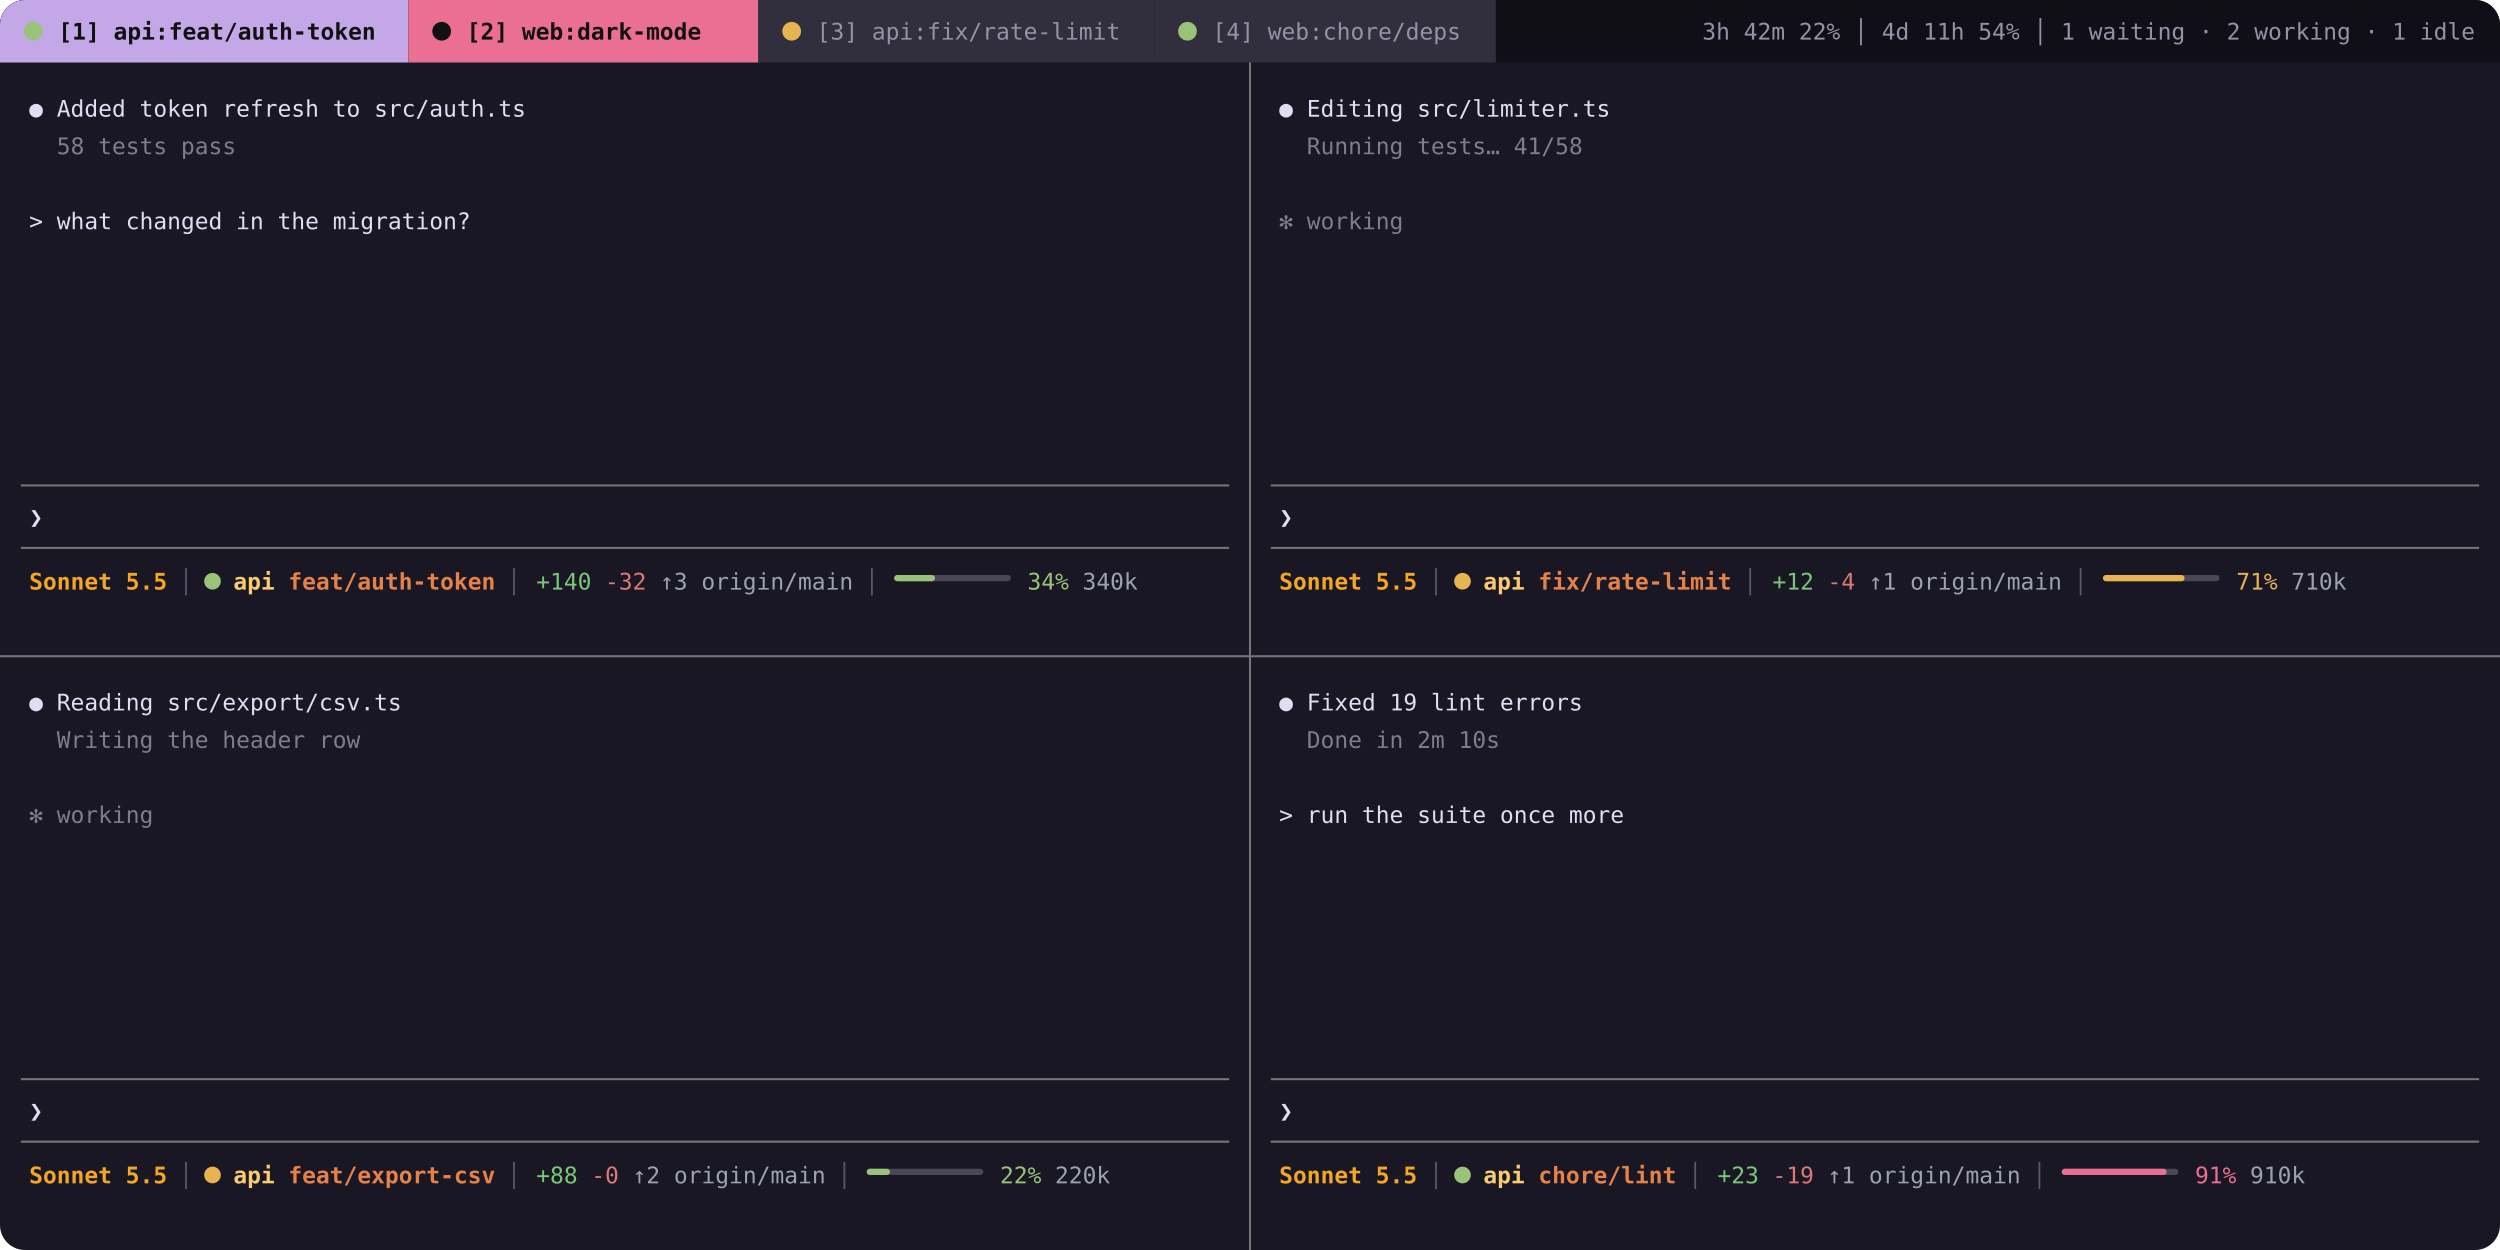
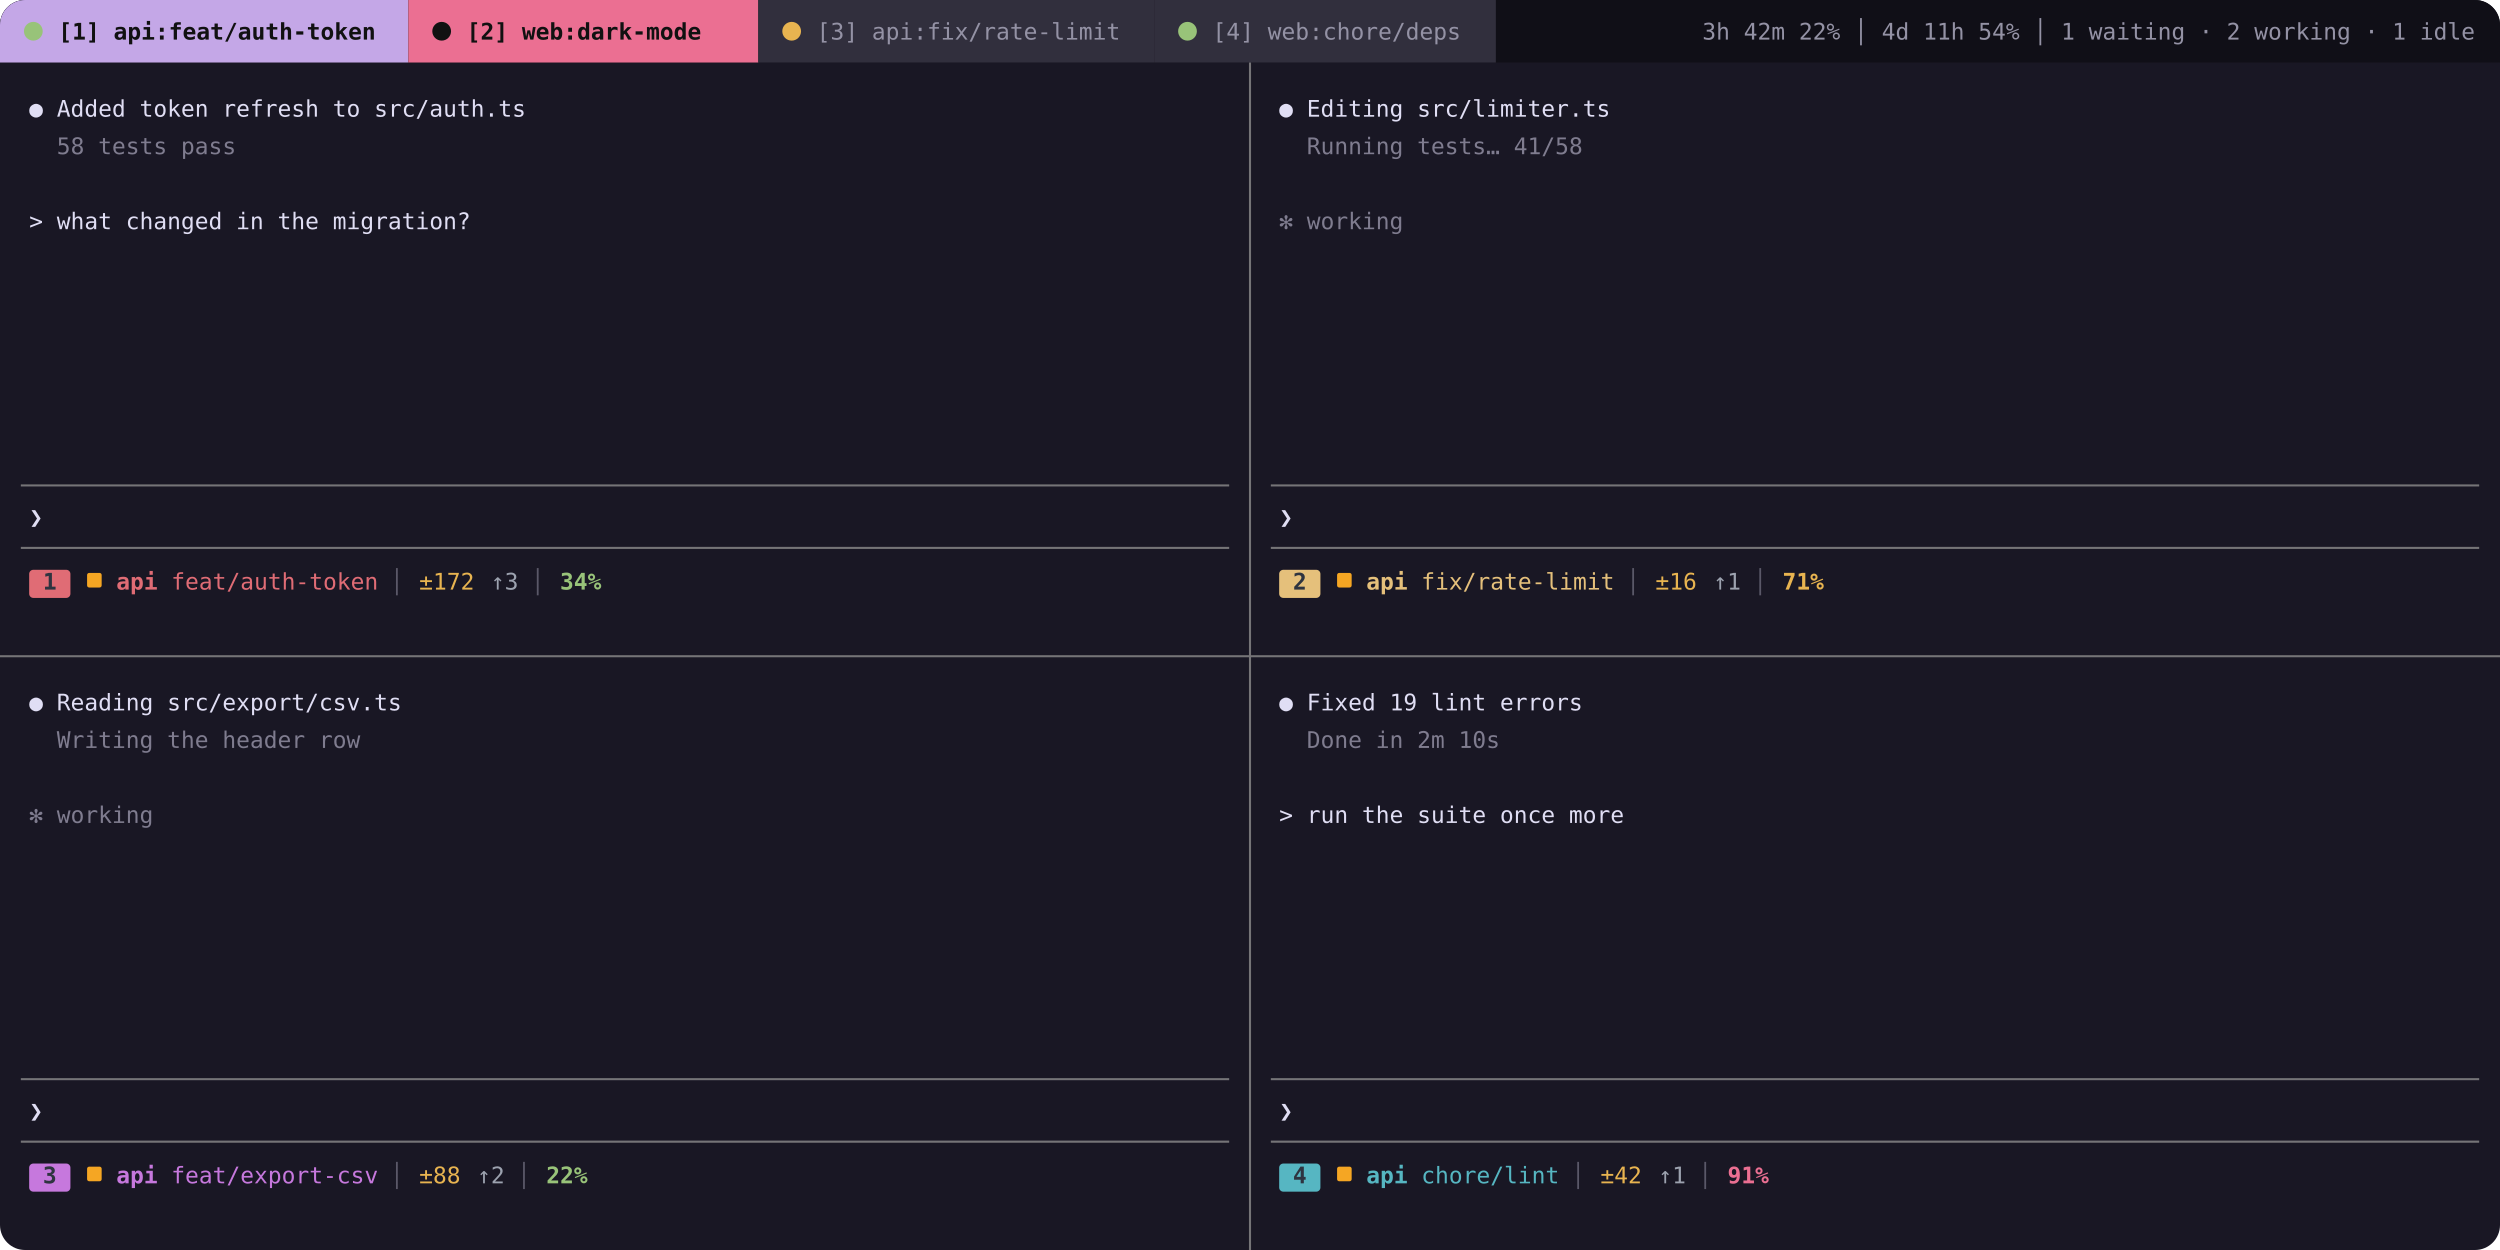
<svg xmlns="http://www.w3.org/2000/svg" viewBox="0 0 1200 600" font-family="Menlo, 'DejaVu Sans Mono', 'JetBrains Mono', monospace" role="img" aria-label="WezTerm window with four Claude Code panes, state dots in the tab bar, one tab highlighted rose because a session needs you, and a status line in every pane">
  <defs>
    <clipPath id="win">
      <rect width="1200" height="600" rx="12" />
    </clipPath>
  </defs>
  <g clip-path="url(#win)">
    <rect width="1200" height="600" fill="#191724" />
    <rect width="1200" height="30" fill="#100f17" />
    <rect x="0" y="0" width="196" height="30" fill="#c4a7e7" />
    <circle cx="16" cy="15" r="4.5" fill="#98c379" />
    <text x="28" y="19" fill="#111111" font-size="11" font-weight="bold" text-anchor="start" xml:space="preserve">[1] api:feat/auth-token</text>
    <rect x="196" y="0" width="168" height="30" fill="#eb6f92" />
    <circle cx="212" cy="15" r="4.5" fill="#111111" />
    <text x="224" y="19" fill="#111111" font-size="11" font-weight="bold" text-anchor="start" xml:space="preserve">[2] web:dark-mode</text>
    <rect x="364" y="0" width="190" height="30" fill="#312f3d" />
    <circle cx="380" cy="15" r="4.5" fill="#e8b450" />
    <text x="392" y="19" fill="#9492a5" font-size="11" text-anchor="start" xml:space="preserve">[3] api:fix/rate-limit</text>
    <rect x="554" y="0" width="164" height="30" fill="#312f3d" />
    <circle cx="570" cy="15" r="4.5" fill="#98c379" />
    <text x="582" y="19" fill="#9492a5" font-size="11" text-anchor="start" xml:space="preserve">[4] web:chore/deps</text>
    <text x="1188" y="19" fill="#9492a5" font-size="11" text-anchor="end" xml:space="preserve">3h 42m 22% │ 4d 11h 54% │ 1 waiting · 2 working · 1 idle</text>
    <text x="14" y="56" fill="#e0def4" font-size="11" text-anchor="start" xml:space="preserve">● Added token refresh to src/auth.ts</text>
    <text x="14" y="74" fill="#7f7c8f" font-size="11" text-anchor="start" xml:space="preserve">  58 tests pass</text>
    <text x="14" y="92" fill="#e0def4" font-size="11" text-anchor="start" xml:space="preserve" />
    <text x="14" y="110" fill="#e0def4" font-size="11" text-anchor="start" xml:space="preserve">&gt; what changed in the migration?</text>
    <line x1="10" y1="233" x2="590" y2="233" stroke="#757477" />
    <text x="14" y="252" fill="#e0def4" font-size="11" text-anchor="start" xml:space="preserve">❯</text>
    <line x1="10" y1="263" x2="590" y2="263" stroke="#757477" />
-     <text x="14" y="283" fill="#f5a623" font-size="11" font-weight="bold" text-anchor="start" xml:space="preserve">Sonnet 5.5</text>
-     <text x="86.0" y="283" fill="#5a5868" font-size="11">│</text>
-     <circle cx="102.0" cy="279" r="4" fill="#98c379" />
-     <text x="112.0" y="283" fill="#facc6e" font-size="11" font-weight="bold" text-anchor="start" xml:space="preserve">api</text>
-     <text x="138.4" y="283" fill="#e68246" font-size="11" font-weight="bold" text-anchor="start" xml:space="preserve">feat/auth-token</text>
-     <text x="243.4" y="283" fill="#5a5868" font-size="11">│</text>
-     <text x="257.4" y="283" fill="#78c878" font-size="11" text-anchor="start" xml:space="preserve">+140</text>
-     <text x="290.4" y="283" fill="#dc7878" font-size="11" text-anchor="start" xml:space="preserve">-32</text>
-     <text x="316.8" y="283" fill="#9ca2af" font-size="11" text-anchor="start" xml:space="preserve">↑3 origin/main</text>
-     <text x="415.2" y="283" fill="#5a5868" font-size="11">│</text>
-     <rect x="429.2" y="276" width="56" height="3" rx="1.5" fill="#4a4858" />
-     <rect x="429.2" y="276" width="19.6" height="3" rx="1.5" fill="#98c379" />
-     <text x="493.2" y="283" fill="#98c379" font-size="11" text-anchor="start" xml:space="preserve">34%</text>
-     <text x="519.6" y="283" fill="#9ca2af" font-size="11" text-anchor="start" xml:space="preserve">340k</text>
+     <g transform="translate(14.0,283.0) scale(1)">
+       <rect x="0" y="-9.5" width="19.8" height="13.5" rx="2" fill="#e06c75" />
+       <text x="9.9" y="0" fill="#2e3440" font-size="11" font-weight="bold" text-anchor="middle" xml:space="preserve">1</text>
+       <rect x="27.8" y="-8" width="7" height="7" rx="1" fill="#f5a623" />
+       <text x="41.8" y="0" fill="#e06c75" font-size="11" font-weight="bold" text-anchor="start" xml:space="preserve">api</text>
+       <text x="68.2" y="0" fill="#e06c75" font-size="11" text-anchor="start" xml:space="preserve">feat/auth-token</text>
+       <text x="173.2" y="0" fill="#5a5868" font-size="11" text-anchor="start" xml:space="preserve">│</text>
+       <text x="187.2" y="0" fill="#e8b450" font-size="11" text-anchor="start" xml:space="preserve">±172</text>
+       <text x="221.6" y="0" fill="#9ca2af" font-size="11" text-anchor="start" xml:space="preserve">↑3</text>
+       <text x="240.8" y="0" fill="#5a5868" font-size="11" text-anchor="start" xml:space="preserve">│</text>
+       <text x="254.8" y="0" fill="#98c379" font-size="11" font-weight="bold" text-anchor="start" xml:space="preserve">34%</text>
+     </g>
    <text x="614" y="56" fill="#e0def4" font-size="11" text-anchor="start" xml:space="preserve">● Editing src/limiter.ts</text>
    <text x="614" y="74" fill="#7f7c8f" font-size="11" text-anchor="start" xml:space="preserve">  Running tests… 41/58</text>
    <text x="614" y="92" fill="#e0def4" font-size="11" text-anchor="start" xml:space="preserve" />
    <text x="614" y="110" fill="#7f7c8f" font-size="11" text-anchor="start" xml:space="preserve">✻ working</text>
    <line x1="610" y1="233" x2="1190" y2="233" stroke="#757477" />
    <text x="614" y="252" fill="#e0def4" font-size="11" text-anchor="start" xml:space="preserve">❯</text>
    <line x1="610" y1="263" x2="1190" y2="263" stroke="#757477" />
-     <text x="614" y="283" fill="#f5a623" font-size="11" font-weight="bold" text-anchor="start" xml:space="preserve">Sonnet 5.5</text>
-     <text x="686.0" y="283" fill="#5a5868" font-size="11">│</text>
-     <circle cx="702.0" cy="279" r="4" fill="#e8b450" />
-     <text x="712.0" y="283" fill="#facc6e" font-size="11" font-weight="bold" text-anchor="start" xml:space="preserve">api</text>
-     <text x="738.4" y="283" fill="#e68246" font-size="11" font-weight="bold" text-anchor="start" xml:space="preserve">fix/rate-limit</text>
-     <text x="836.8" y="283" fill="#5a5868" font-size="11">│</text>
-     <text x="850.8" y="283" fill="#78c878" font-size="11" text-anchor="start" xml:space="preserve">+12</text>
-     <text x="877.2" y="283" fill="#dc7878" font-size="11" text-anchor="start" xml:space="preserve">-4</text>
-     <text x="897" y="283" fill="#9ca2af" font-size="11" text-anchor="start" xml:space="preserve">↑1 origin/main</text>
-     <text x="995.4" y="283" fill="#5a5868" font-size="11">│</text>
-     <rect x="1009.4" y="276" width="56" height="3" rx="1.5" fill="#4a4858" />
-     <rect x="1009.4" y="276" width="39.2" height="3" rx="1.5" fill="#e8b450" />
-     <text x="1073.4" y="283" fill="#e8b450" font-size="11" text-anchor="start" xml:space="preserve">71%</text>
-     <text x="1099.8" y="283" fill="#9ca2af" font-size="11" text-anchor="start" xml:space="preserve">710k</text>
+     <g transform="translate(614.0,283.0) scale(1)">
+       <rect x="0" y="-9.5" width="19.8" height="13.5" rx="2" fill="#e5c07b" />
+       <text x="9.9" y="0" fill="#2e3440" font-size="11" font-weight="bold" text-anchor="middle" xml:space="preserve">2</text>
+       <rect x="27.8" y="-8" width="7" height="7" rx="1" fill="#f5a623" />
+       <text x="41.8" y="0" fill="#e5c07b" font-size="11" font-weight="bold" text-anchor="start" xml:space="preserve">api</text>
+       <text x="68.2" y="0" fill="#e5c07b" font-size="11" text-anchor="start" xml:space="preserve">fix/rate-limit</text>
+       <text x="166.6" y="0" fill="#5a5868" font-size="11" text-anchor="start" xml:space="preserve">│</text>
+       <text x="180.6" y="0" fill="#e8b450" font-size="11" text-anchor="start" xml:space="preserve">±16</text>
+       <text x="208.4" y="0" fill="#9ca2af" font-size="11" text-anchor="start" xml:space="preserve">↑1</text>
+       <text x="227.6" y="0" fill="#5a5868" font-size="11" text-anchor="start" xml:space="preserve">│</text>
+       <text x="241.6" y="0" fill="#e8b450" font-size="11" font-weight="bold" text-anchor="start" xml:space="preserve">71%</text>
+     </g>
    <text x="14" y="341" fill="#e0def4" font-size="11" text-anchor="start" xml:space="preserve">● Reading src/export/csv.ts</text>
    <text x="14" y="359" fill="#7f7c8f" font-size="11" text-anchor="start" xml:space="preserve">  Writing the header row</text>
    <text x="14" y="377" fill="#e0def4" font-size="11" text-anchor="start" xml:space="preserve" />
    <text x="14" y="395" fill="#7f7c8f" font-size="11" text-anchor="start" xml:space="preserve">✻ working</text>
    <line x1="10" y1="518" x2="590" y2="518" stroke="#757477" />
    <text x="14" y="537" fill="#e0def4" font-size="11" text-anchor="start" xml:space="preserve">❯</text>
    <line x1="10" y1="548" x2="590" y2="548" stroke="#757477" />
-     <text x="14" y="568" fill="#f5a623" font-size="11" font-weight="bold" text-anchor="start" xml:space="preserve">Sonnet 5.5</text>
-     <text x="86.0" y="568" fill="#5a5868" font-size="11">│</text>
-     <circle cx="102.0" cy="564" r="4" fill="#e8b450" />
-     <text x="112.0" y="568" fill="#facc6e" font-size="11" font-weight="bold" text-anchor="start" xml:space="preserve">api</text>
-     <text x="138.4" y="568" fill="#e68246" font-size="11" font-weight="bold" text-anchor="start" xml:space="preserve">feat/export-csv</text>
-     <text x="243.4" y="568" fill="#5a5868" font-size="11">│</text>
-     <text x="257.4" y="568" fill="#78c878" font-size="11" text-anchor="start" xml:space="preserve">+88</text>
-     <text x="283.8" y="568" fill="#dc7878" font-size="11" text-anchor="start" xml:space="preserve">-0</text>
-     <text x="303.6" y="568" fill="#9ca2af" font-size="11" text-anchor="start" xml:space="preserve">↑2 origin/main</text>
-     <text x="402" y="568" fill="#5a5868" font-size="11">│</text>
-     <rect x="416" y="561" width="56" height="3" rx="1.5" fill="#4a4858" />
-     <rect x="416" y="561" width="11.2" height="3" rx="1.5" fill="#98c379" />
-     <text x="480" y="568" fill="#98c379" font-size="11" text-anchor="start" xml:space="preserve">22%</text>
-     <text x="506.4" y="568" fill="#9ca2af" font-size="11" text-anchor="start" xml:space="preserve">220k</text>
+     <g transform="translate(14.0,568.0) scale(1)">
+       <rect x="0" y="-9.5" width="19.8" height="13.5" rx="2" fill="#c678dd" />
+       <text x="9.9" y="0" fill="#2e3440" font-size="11" font-weight="bold" text-anchor="middle" xml:space="preserve">3</text>
+       <rect x="27.8" y="-8" width="7" height="7" rx="1" fill="#f5a623" />
+       <text x="41.8" y="0" fill="#c678dd" font-size="11" font-weight="bold" text-anchor="start" xml:space="preserve">api</text>
+       <text x="68.2" y="0" fill="#c678dd" font-size="11" text-anchor="start" xml:space="preserve">feat/export-csv</text>
+       <text x="173.2" y="0" fill="#5a5868" font-size="11" text-anchor="start" xml:space="preserve">│</text>
+       <text x="187.2" y="0" fill="#e8b450" font-size="11" text-anchor="start" xml:space="preserve">±88</text>
+       <text x="215.0" y="0" fill="#9ca2af" font-size="11" text-anchor="start" xml:space="preserve">↑2</text>
+       <text x="234.2" y="0" fill="#5a5868" font-size="11" text-anchor="start" xml:space="preserve">│</text>
+       <text x="248.2" y="0" fill="#98c379" font-size="11" font-weight="bold" text-anchor="start" xml:space="preserve">22%</text>
+     </g>
    <text x="614" y="341" fill="#e0def4" font-size="11" text-anchor="start" xml:space="preserve">● Fixed 19 lint errors</text>
    <text x="614" y="359" fill="#7f7c8f" font-size="11" text-anchor="start" xml:space="preserve">  Done in 2m 10s</text>
    <text x="614" y="377" fill="#e0def4" font-size="11" text-anchor="start" xml:space="preserve" />
    <text x="614" y="395" fill="#e0def4" font-size="11" text-anchor="start" xml:space="preserve">&gt; run the suite once more</text>
    <line x1="610" y1="518" x2="1190" y2="518" stroke="#757477" />
    <text x="614" y="537" fill="#e0def4" font-size="11" text-anchor="start" xml:space="preserve">❯</text>
    <line x1="610" y1="548" x2="1190" y2="548" stroke="#757477" />
-     <text x="614" y="568" fill="#f5a623" font-size="11" font-weight="bold" text-anchor="start" xml:space="preserve">Sonnet 5.5</text>
-     <text x="686.0" y="568" fill="#5a5868" font-size="11">│</text>
-     <circle cx="702.0" cy="564" r="4" fill="#98c379" />
-     <text x="712.0" y="568" fill="#facc6e" font-size="11" font-weight="bold" text-anchor="start" xml:space="preserve">api</text>
-     <text x="738.4" y="568" fill="#e68246" font-size="11" font-weight="bold" text-anchor="start" xml:space="preserve">chore/lint</text>
-     <text x="810.4" y="568" fill="#5a5868" font-size="11">│</text>
-     <text x="824.4" y="568" fill="#78c878" font-size="11" text-anchor="start" xml:space="preserve">+23</text>
-     <text x="850.8" y="568" fill="#dc7878" font-size="11" text-anchor="start" xml:space="preserve">-19</text>
-     <text x="877.2" y="568" fill="#9ca2af" font-size="11" text-anchor="start" xml:space="preserve">↑1 origin/main</text>
-     <text x="975.6" y="568" fill="#5a5868" font-size="11">│</text>
-     <rect x="989.6" y="561" width="56" height="3" rx="1.5" fill="#4a4858" />
-     <rect x="989.6" y="561" width="50.4" height="3" rx="1.5" fill="#eb6f92" />
-     <text x="1053.6" y="568" fill="#eb6f92" font-size="11" text-anchor="start" xml:space="preserve">91%</text>
-     <text x="1080.0" y="568" fill="#9ca2af" font-size="11" text-anchor="start" xml:space="preserve">910k</text>
+     <g transform="translate(614.0,568.0) scale(1)">
+       <rect x="0" y="-9.5" width="19.8" height="13.5" rx="2" fill="#56b6c2" />
+       <text x="9.9" y="0" fill="#2e3440" font-size="11" font-weight="bold" text-anchor="middle" xml:space="preserve">4</text>
+       <rect x="27.8" y="-8" width="7" height="7" rx="1" fill="#f5a623" />
+       <text x="41.8" y="0" fill="#56b6c2" font-size="11" font-weight="bold" text-anchor="start" xml:space="preserve">api</text>
+       <text x="68.2" y="0" fill="#56b6c2" font-size="11" text-anchor="start" xml:space="preserve">chore/lint</text>
+       <text x="140.2" y="0" fill="#5a5868" font-size="11" text-anchor="start" xml:space="preserve">│</text>
+       <text x="154.2" y="0" fill="#e8b450" font-size="11" text-anchor="start" xml:space="preserve">±42</text>
+       <text x="182.0" y="0" fill="#9ca2af" font-size="11" text-anchor="start" xml:space="preserve">↑1</text>
+       <text x="201.2" y="0" fill="#5a5868" font-size="11" text-anchor="start" xml:space="preserve">│</text>
+       <text x="215.2" y="0" fill="#eb6f92" font-size="11" font-weight="bold" text-anchor="start" xml:space="preserve">91%</text>
+     </g>
    <line x1="600" y1="30" x2="600" y2="600" stroke="#757477" />
    <line x1="0" y1="315" x2="1200" y2="315" stroke="#757477" />
  </g>
</svg>
